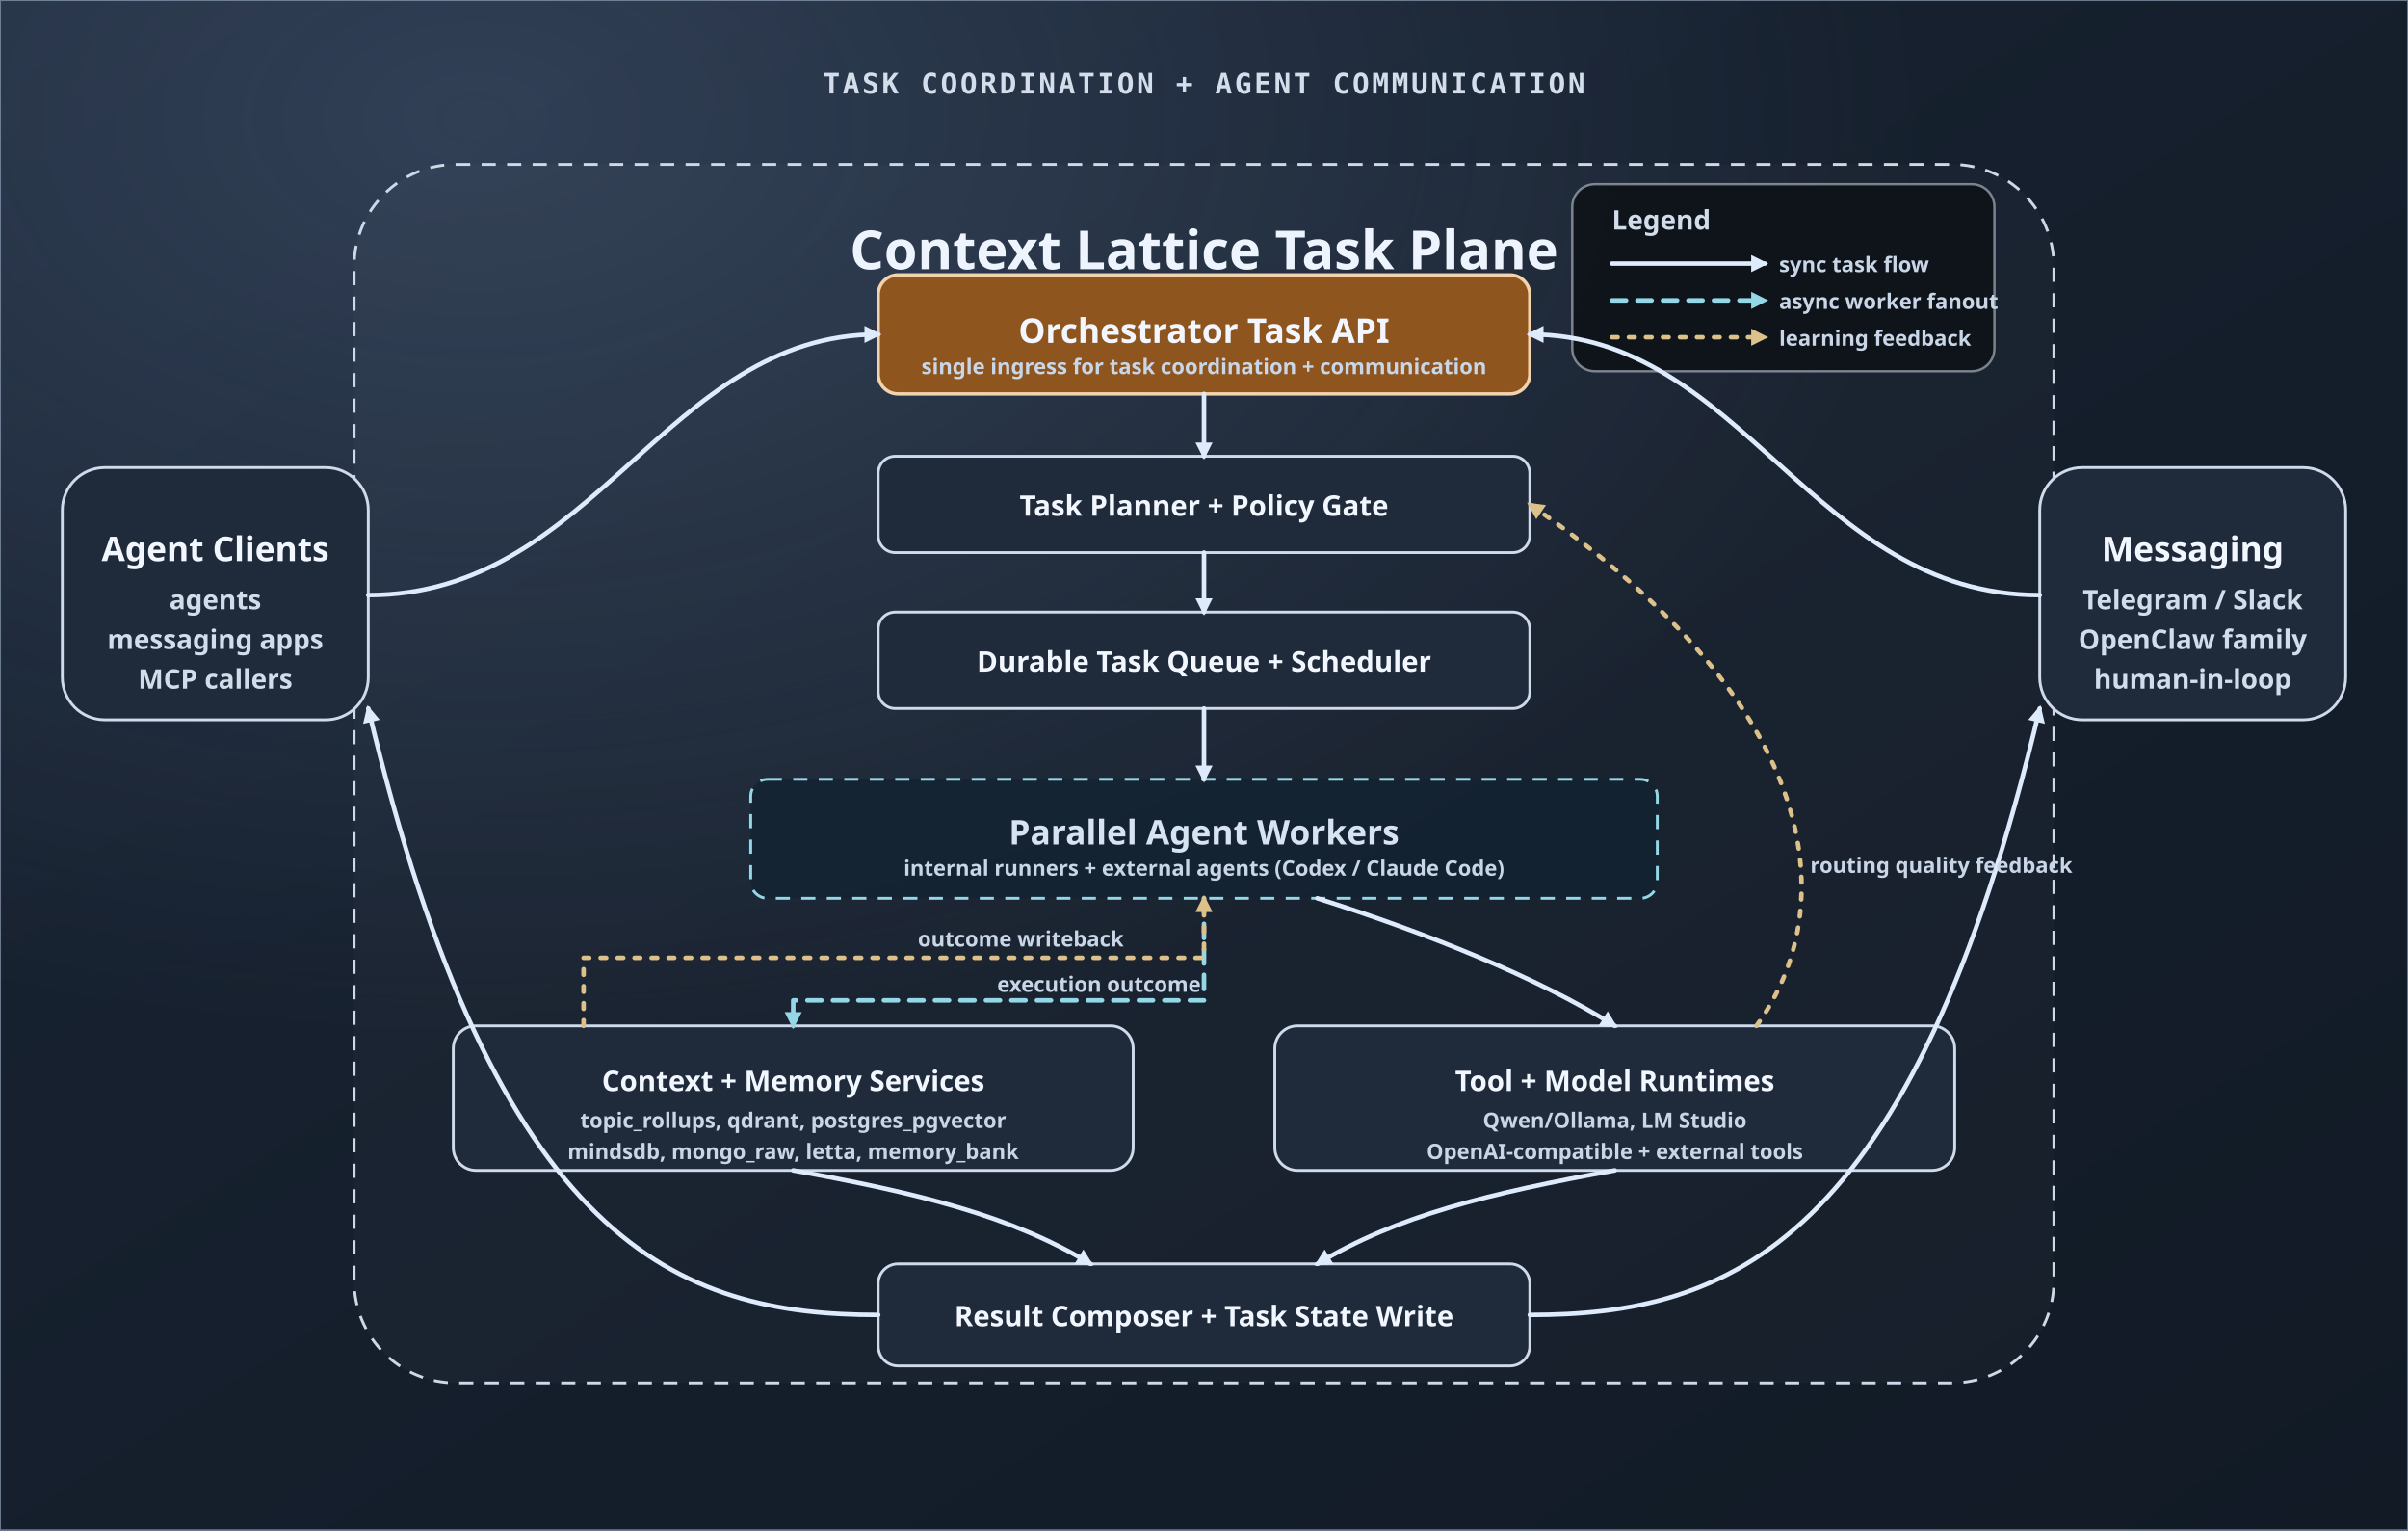
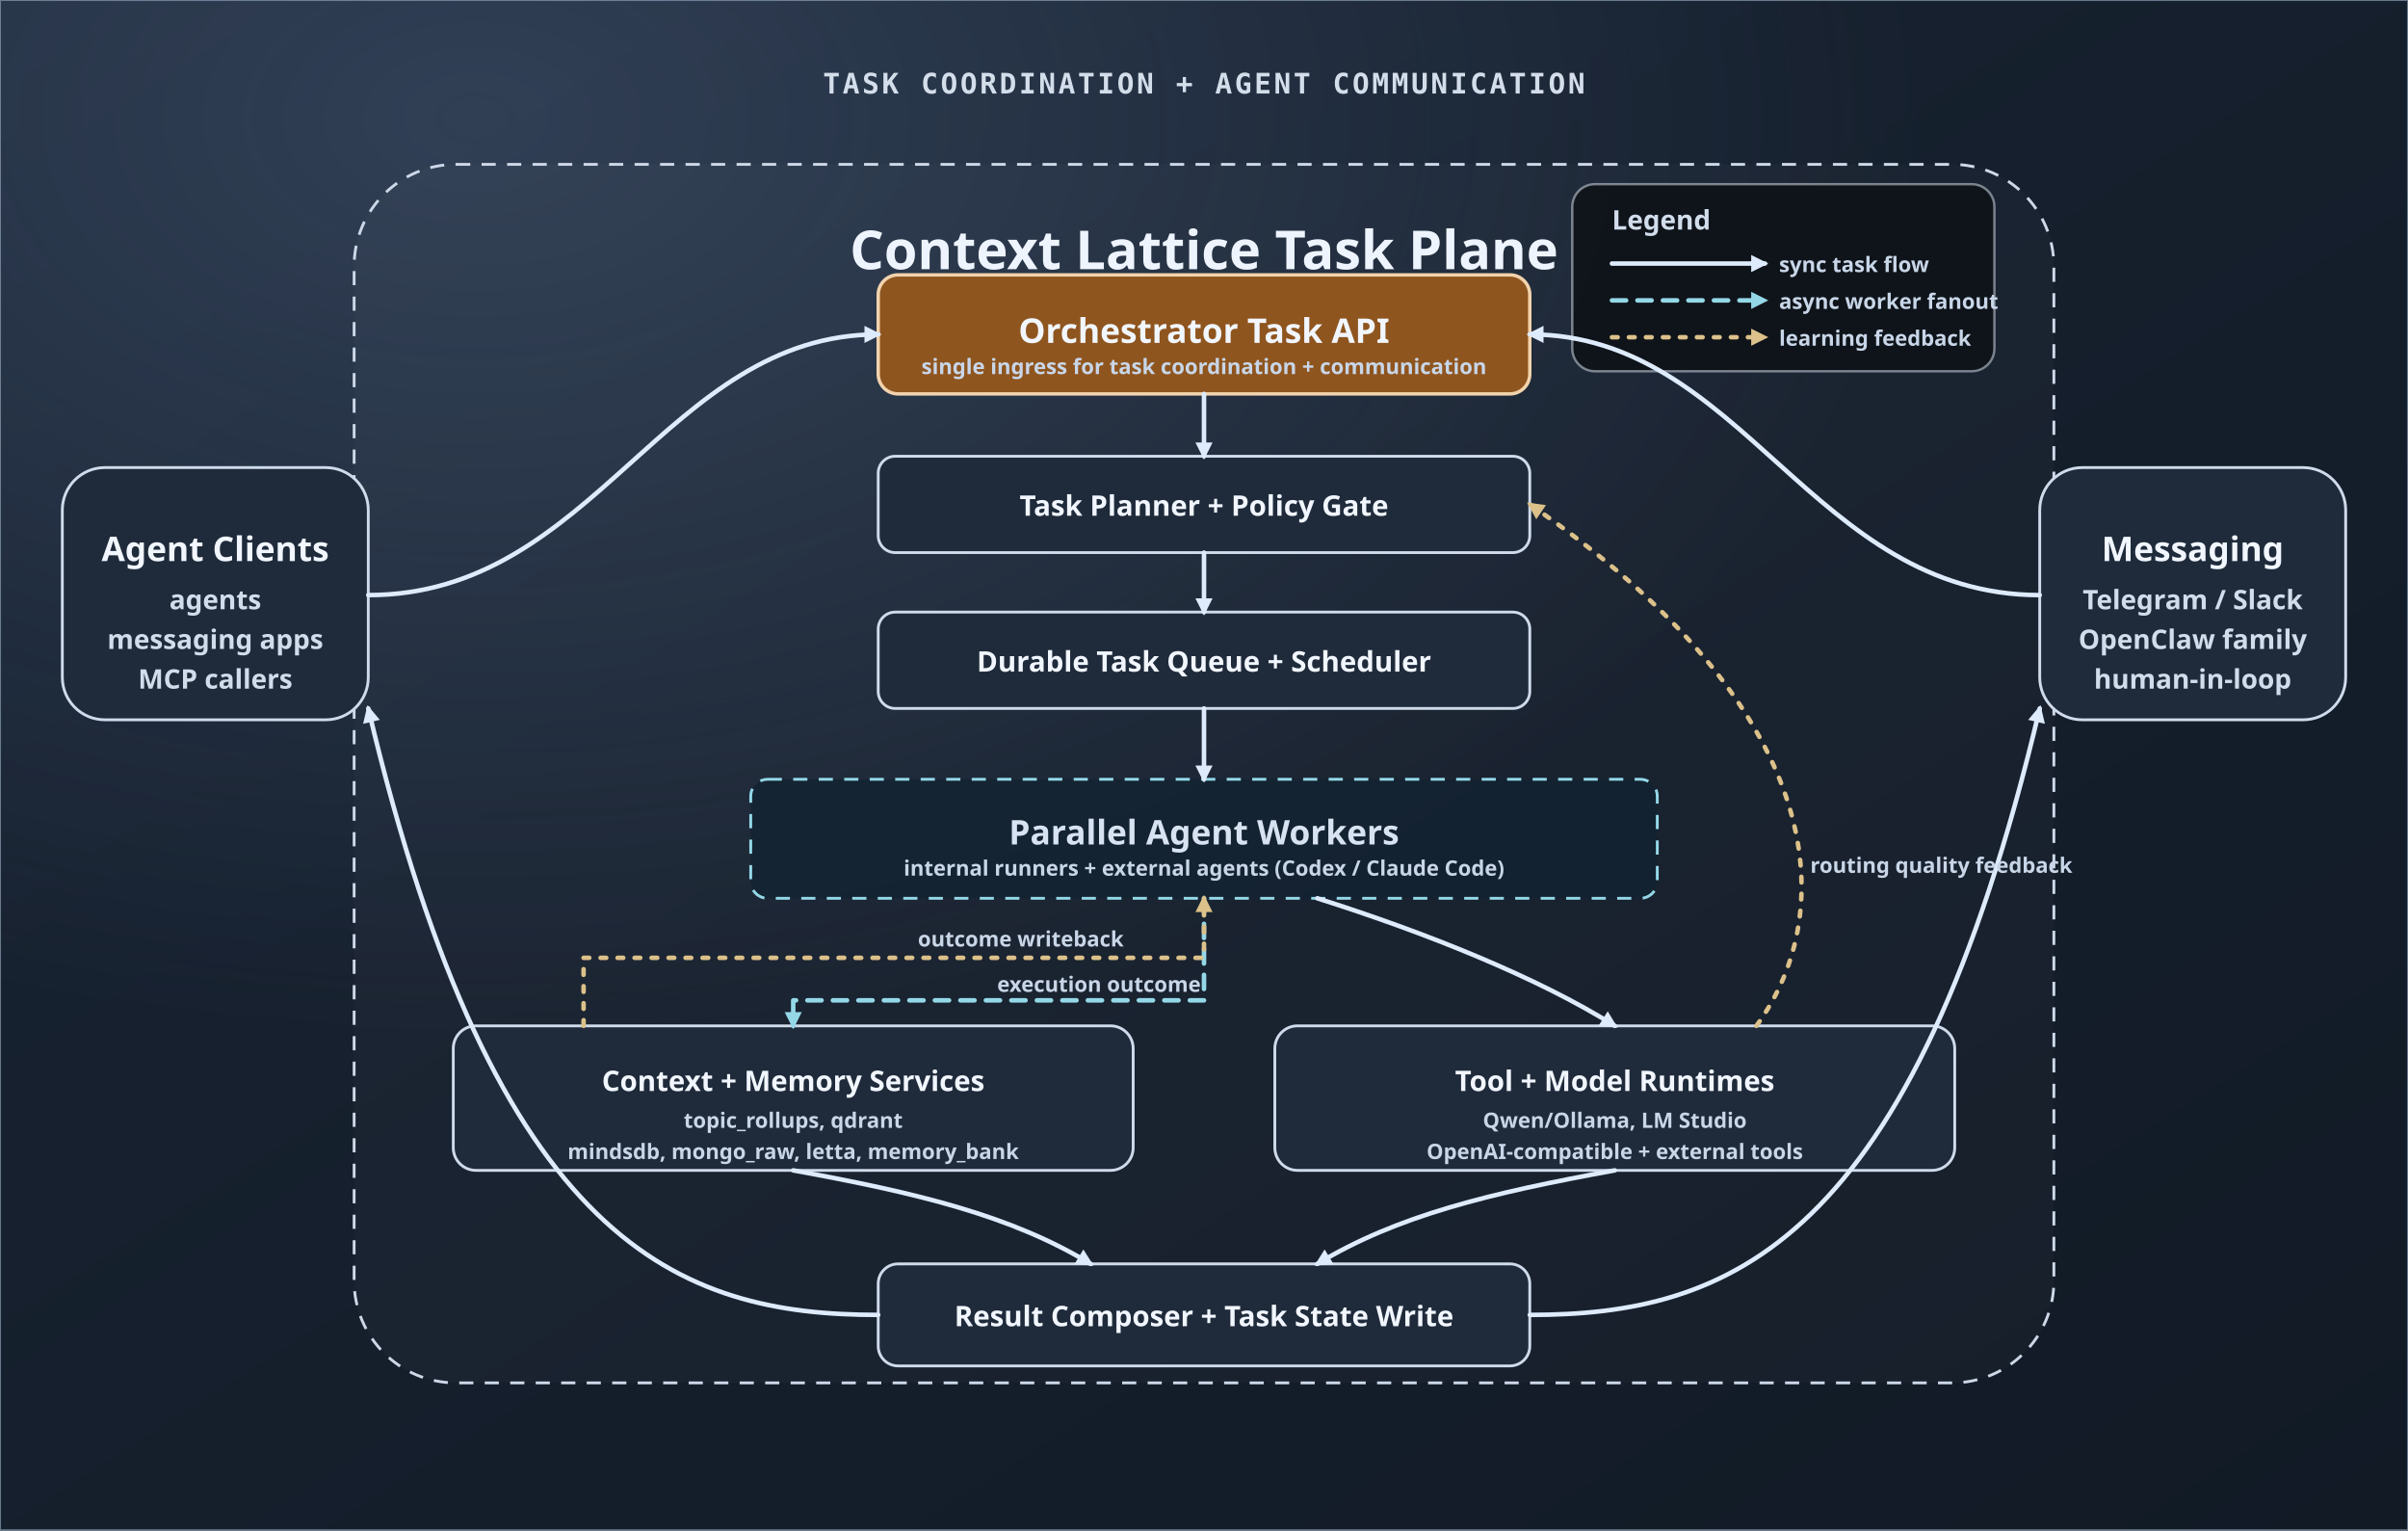
<svg xmlns="http://www.w3.org/2000/svg" width="1700" height="1080" viewBox="0 0 1700 1080" role="img" aria-label="Task coordination and agent communication workflow through the Context Lattice orchestrator">
  <defs>
    <linearGradient id="bg" x1="0%" y1="0%" x2="100%" y2="100%">
      <stop offset="0%" stop-color="#192434" />
      <stop offset="100%" stop-color="#111a25" />
    </linearGradient>
    <radialGradient id="glowA" cx="20%" cy="8%" r="60%">
      <stop offset="0%" stop-color="#88a5d2" stop-opacity="0.22" />
      <stop offset="100%" stop-color="#88a5d2" stop-opacity="0" />
    </radialGradient>
    <marker id="arrow" markerWidth="12.1" markerHeight="12.1" refX="9.7" refY="6.05" orient="auto" markerUnits="userSpaceOnUse">
      <path d="M0 0 L12.1 6.05 L0 12.1 Z" fill="#deebfc" />
    </marker>
    <marker id="arrowAsync" markerWidth="12.1" markerHeight="12.1" refX="9.7" refY="6.05" orient="auto" markerUnits="userSpaceOnUse">
      <path d="M0 0 L12.1 6.05 L0 12.1 Z" fill="#94d8e8" />
    </marker>
    <marker id="arrowLearn" markerWidth="12.1" markerHeight="12.1" refX="9.7" refY="6.05" orient="auto" markerUnits="userSpaceOnUse">
      <path d="M0 0 L12.1 6.05 L0 12.1 Z" fill="#dcc18a" />
    </marker>
    <style>
      .frame { fill: url(#bg); stroke: #69788b; stroke-width: 1.4; }
      .boundary { fill: rgba(255,255,255,0.02); stroke: #cdd8e8; stroke-width: 2; stroke-dasharray: 10 8; }
      .node { fill: #1f2b3a; stroke: #cfdbeb; stroke-width: 2; }
      .core { fill: #8f551f; stroke: #f2d3ad; stroke-width: 2.4; }
      .worker-box { fill: rgba(19, 35, 49, 0.78); stroke: #94d8e8; stroke-width: 2; stroke-dasharray: 10 8; }
      .title { font: 700 20px 'IBM Plex Mono', monospace; fill: #d4deeb; letter-spacing: 0.09em; }
      .h2 { font: 700 38px 'IBM Plex Sans', sans-serif; fill: #eef4fd; }
      .label { font: 700 24px 'IBM Plex Sans', sans-serif; fill: #f1f6ff; }
      .label-sm { font: 700 20px 'IBM Plex Sans', sans-serif; fill: #f1f6ff; }
      .sub { font: 600 19px 'IBM Plex Sans', sans-serif; fill: #d2ddec; }
      .sub-sm { font: 600 15px 'IBM Plex Sans', sans-serif; fill: #c8d6e8; }
      .lane { font: 700 24px 'IBM Plex Sans', sans-serif; fill: #d8e3f2; }
      .sync { stroke: #deebfc; stroke-width: 3.2; fill: none; stroke-linecap: round; stroke-linejoin: round; }
      .async { stroke: #94d8e8; stroke-width: 3.2; fill: none; stroke-dasharray: 10 8; stroke-linecap: round; stroke-linejoin: round; }
      .learn { stroke: #dcc18a; stroke-width: 3.2; fill: none; stroke-dasharray: 4 8; stroke-linecap: round; stroke-linejoin: round; }
      .legend { fill: rgba(15, 19, 24, 0.92); stroke: rgba(225, 235, 246, 0.5); stroke-width: 1.7; }
    </style>
  </defs>
  <rect x="0" y="0" width="1700" height="1080" class="frame" />
  <rect x="0" y="0" width="1700" height="1080" fill="url(#glowA)" />
  <text x="850" y="66" text-anchor="middle" class="title">TASK COORDINATION + AGENT COMMUNICATION</text>
  <rect x="250" y="116" width="1200" height="860" rx="72" class="boundary" />
  <text x="850" y="190" text-anchor="middle" class="h2">Context Lattice Task Plane</text>
  <rect x="44" y="330" width="216" height="178" rx="30" class="node" />
  <text x="152" y="396" text-anchor="middle" class="label">Agent Clients</text>
  <text x="152" y="430" text-anchor="middle" class="sub">agents</text>
  <text x="152" y="458" text-anchor="middle" class="sub">messaging apps</text>
  <text x="152" y="486" text-anchor="middle" class="sub">MCP callers</text>
  <rect x="1440" y="330" width="216" height="178" rx="30" class="node" />
  <text x="1548" y="396" text-anchor="middle" class="label">Messaging</text>
  <text x="1548" y="430" text-anchor="middle" class="sub">Telegram / Slack</text>
  <text x="1548" y="458" text-anchor="middle" class="sub">OpenClaw family</text>
  <text x="1548" y="486" text-anchor="middle" class="sub">human-in-loop</text>
  <rect x="620" y="194" width="460" height="84" rx="14" class="core" />
  <text x="850" y="242" text-anchor="middle" class="label">Orchestrator Task API</text>
  <text x="850" y="264" text-anchor="middle" class="sub-sm">single ingress for task coordination + communication</text>
  <rect x="620" y="322" width="460" height="68" rx="12" class="node" />
  <text x="850" y="364" text-anchor="middle" class="label-sm">Task Planner + Policy Gate</text>
  <rect x="620" y="432" width="460" height="68" rx="12" class="node" />
  <text x="850" y="474" text-anchor="middle" class="label-sm">Durable Task Queue + Scheduler</text>
  <rect x="530" y="550" width="640" height="84" rx="12" class="worker-box" />
  <text x="850" y="596" text-anchor="middle" class="lane">Parallel Agent Workers</text>
  <text x="850" y="618" text-anchor="middle" class="sub-sm">internal runners + external agents (Codex / Claude Code)</text>
  <rect x="320" y="724" width="480" height="102" rx="16" class="node" />
  <text x="560" y="770" text-anchor="middle" class="label-sm">Context + Memory Services</text>
-   <text x="560" y="796" text-anchor="middle" class="sub-sm">topic_rollups, qdrant, postgres_pgvector</text>
+   <text x="560" y="796" text-anchor="middle" class="sub-sm">topic_rollups, qdrant</text>
  <text x="560" y="818" text-anchor="middle" class="sub-sm">mindsdb, mongo_raw, letta, memory_bank</text>
  <rect x="900" y="724" width="480" height="102" rx="16" class="node" />
  <text x="1140" y="770" text-anchor="middle" class="label-sm">Tool + Model Runtimes</text>
  <text x="1140" y="796" text-anchor="middle" class="sub-sm">Qwen/Ollama, LM Studio</text>
  <text x="1140" y="818" text-anchor="middle" class="sub-sm">OpenAI-compatible + external tools</text>
  <rect x="620" y="892" width="460" height="72" rx="14" class="node" />
  <text x="850" y="936" text-anchor="middle" class="label-sm">Result Composer + Task State Write</text>
  <rect x="1110" y="130" width="298" height="132" rx="16" class="legend" />
  <text x="1138" y="162" class="sub">Legend</text>
  <path class="sync" d="M1138 186 H1246" marker-end="url(#arrow)" />
  <text x="1256" y="192" class="sub-sm">sync task flow</text>
  <path class="async" d="M1138 212 H1246" marker-end="url(#arrowAsync)" />
  <text x="1256" y="218" class="sub-sm">async worker fanout</text>
  <path class="learn" d="M1138 238 H1246" marker-end="url(#arrowLearn)" />
  <text x="1256" y="244" class="sub-sm">learning feedback</text>
  <path class="sync" d="M260 420 C420 420,470 236,620 236" marker-end="url(#arrow)" />
  <path class="sync" d="M1440 420 C1280 420,1230 236,1080 236" marker-end="url(#arrow)" />
  <path class="sync" d="M850 278 V322" marker-end="url(#arrow)" />
  <path class="sync" d="M850 390 V432" marker-end="url(#arrow)" />
  <path class="sync" d="M850 500 V550" marker-end="url(#arrow)" />
  <path class="async" d="M850 634 V706 H560 V724" marker-end="url(#arrowAsync)" />
  <text x="704" y="700" class="sub-sm" fill="#94d8e8">execution outcome</text>
  <path class="sync" d="M930 634 C1006 658,1086 690,1140 724" marker-end="url(#arrow)" />
  <path class="learn" d="M412 724 V676 H850 V634" marker-end="url(#arrowLearn)" />
  <text x="648" y="668" class="sub-sm" fill="#dcc18a">outcome writeback</text>
  <path class="sync" d="M560 826 C648 842,714 858,770 892" marker-end="url(#arrow)" />
  <path class="sync" d="M1140 826 C1052 842,986 858,930 892" marker-end="url(#arrow)" />
  <path class="sync" d="M620 928 C480 928,350 880,260 500" marker-end="url(#arrow)" />
  <path class="sync" d="M1080 928 C1220 928,1350 880,1440 500" marker-end="url(#arrow)" />
  <path class="learn" d="M1240 724 C1300 642,1290 500,1080 356" marker-end="url(#arrowLearn)" />
  <text x="1278" y="616" class="sub-sm" fill="#dcc18a">routing quality feedback</text>
</svg>
